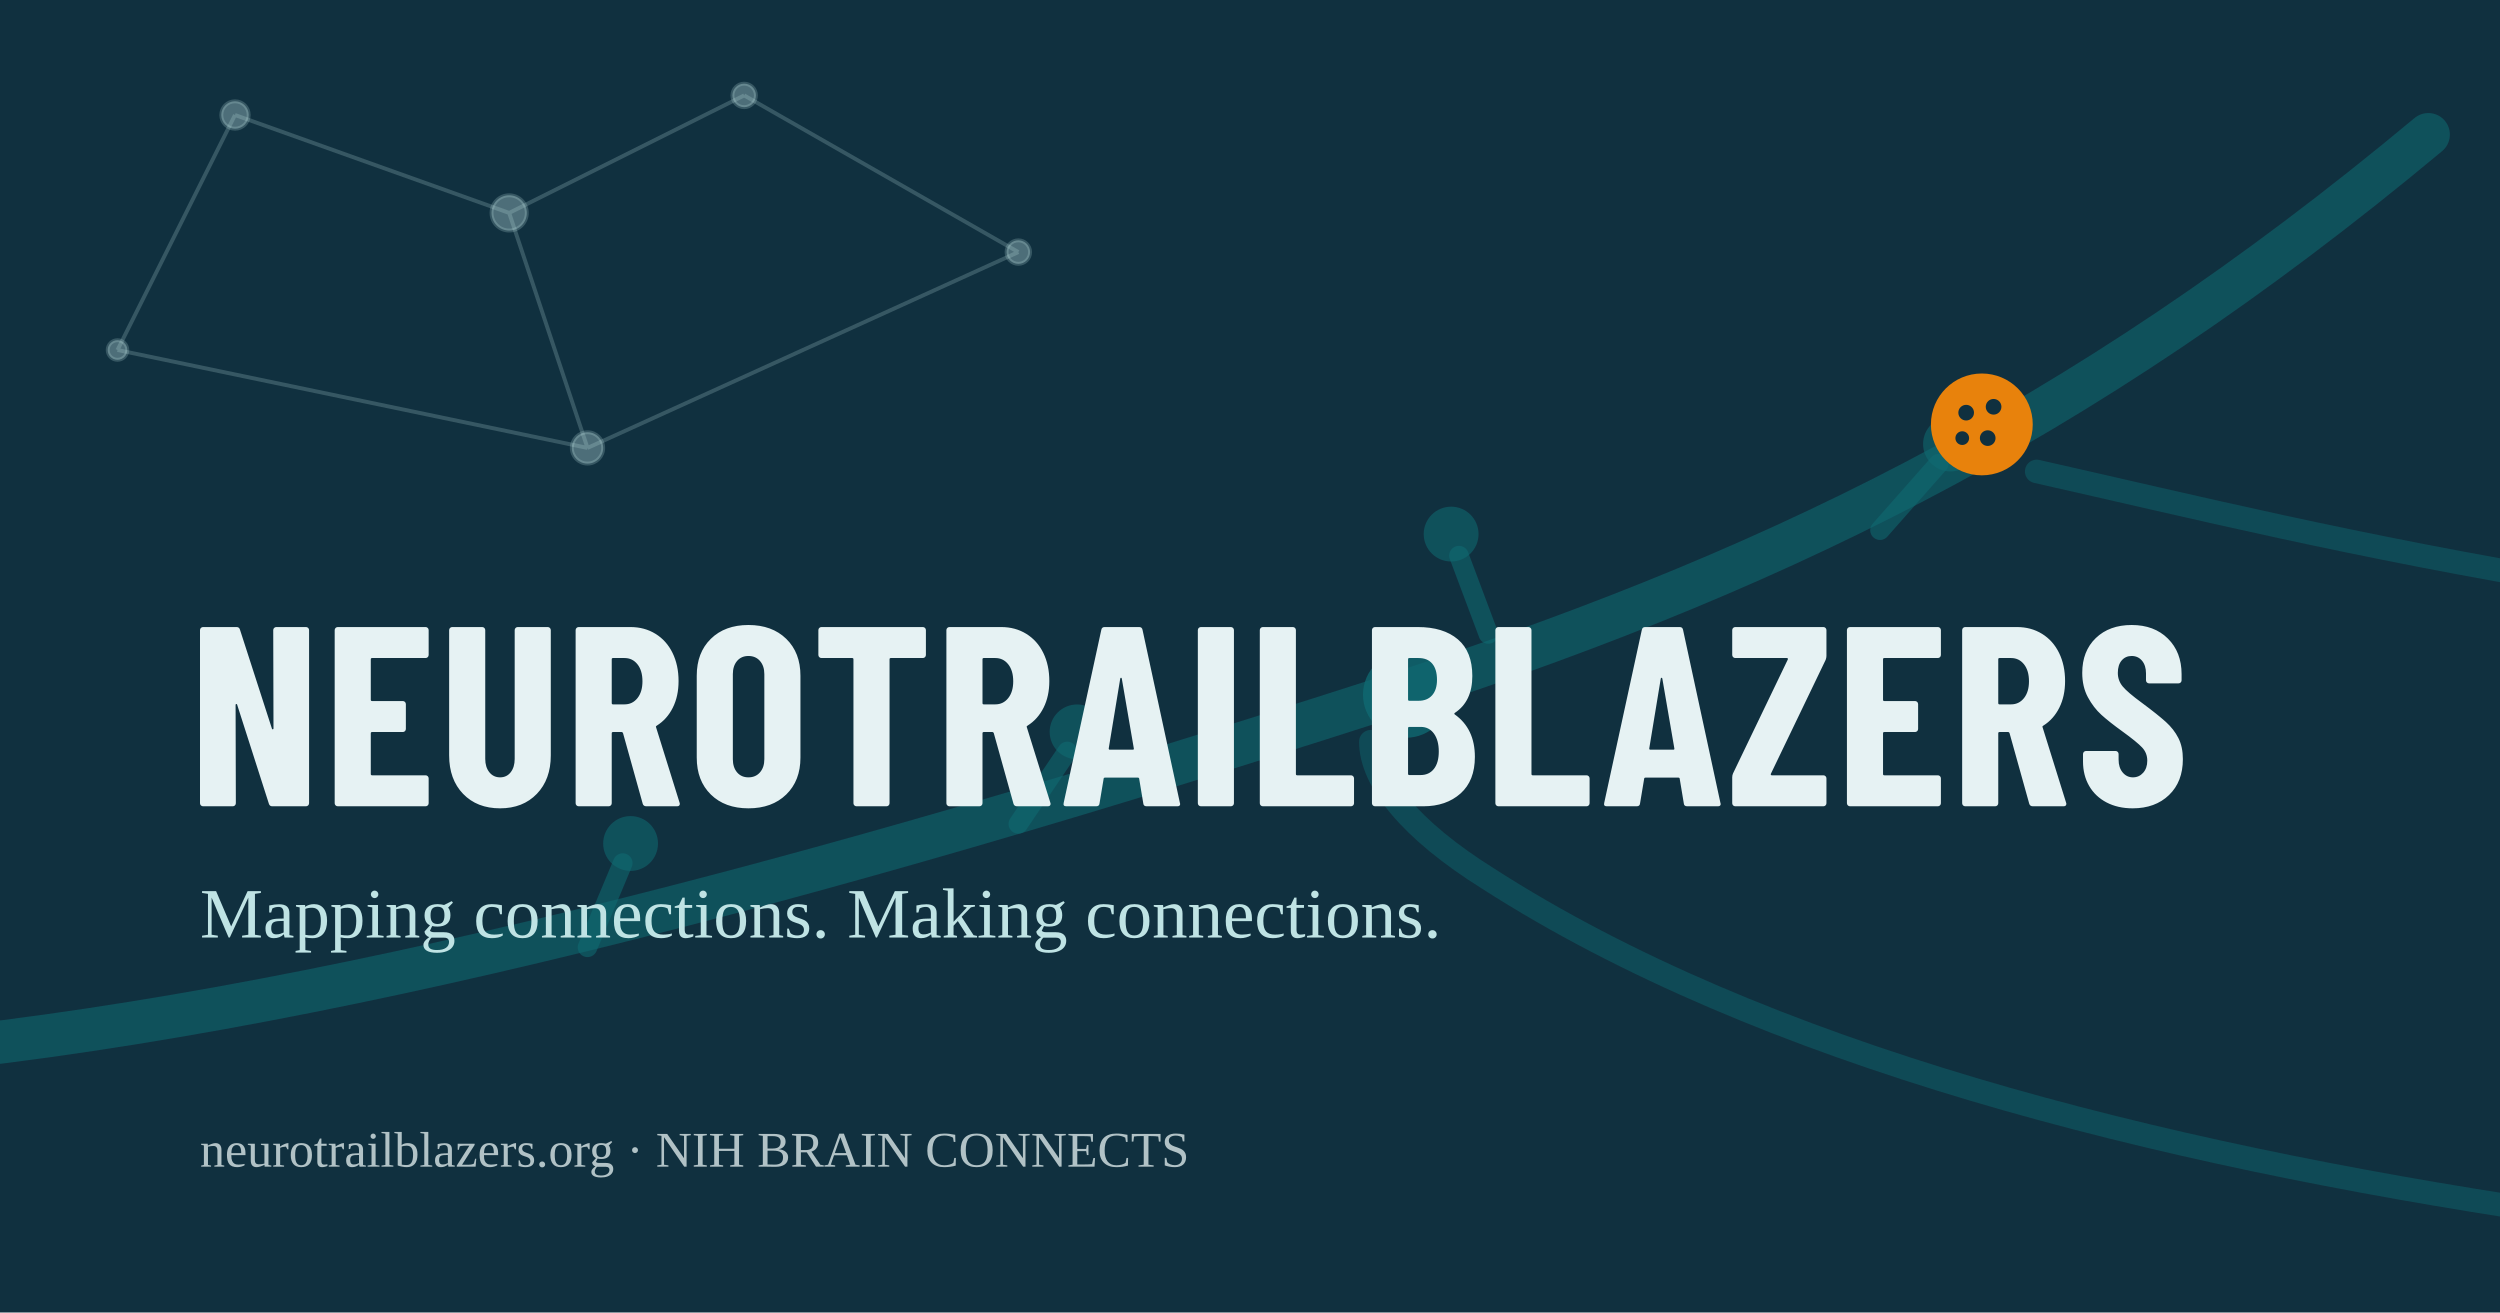
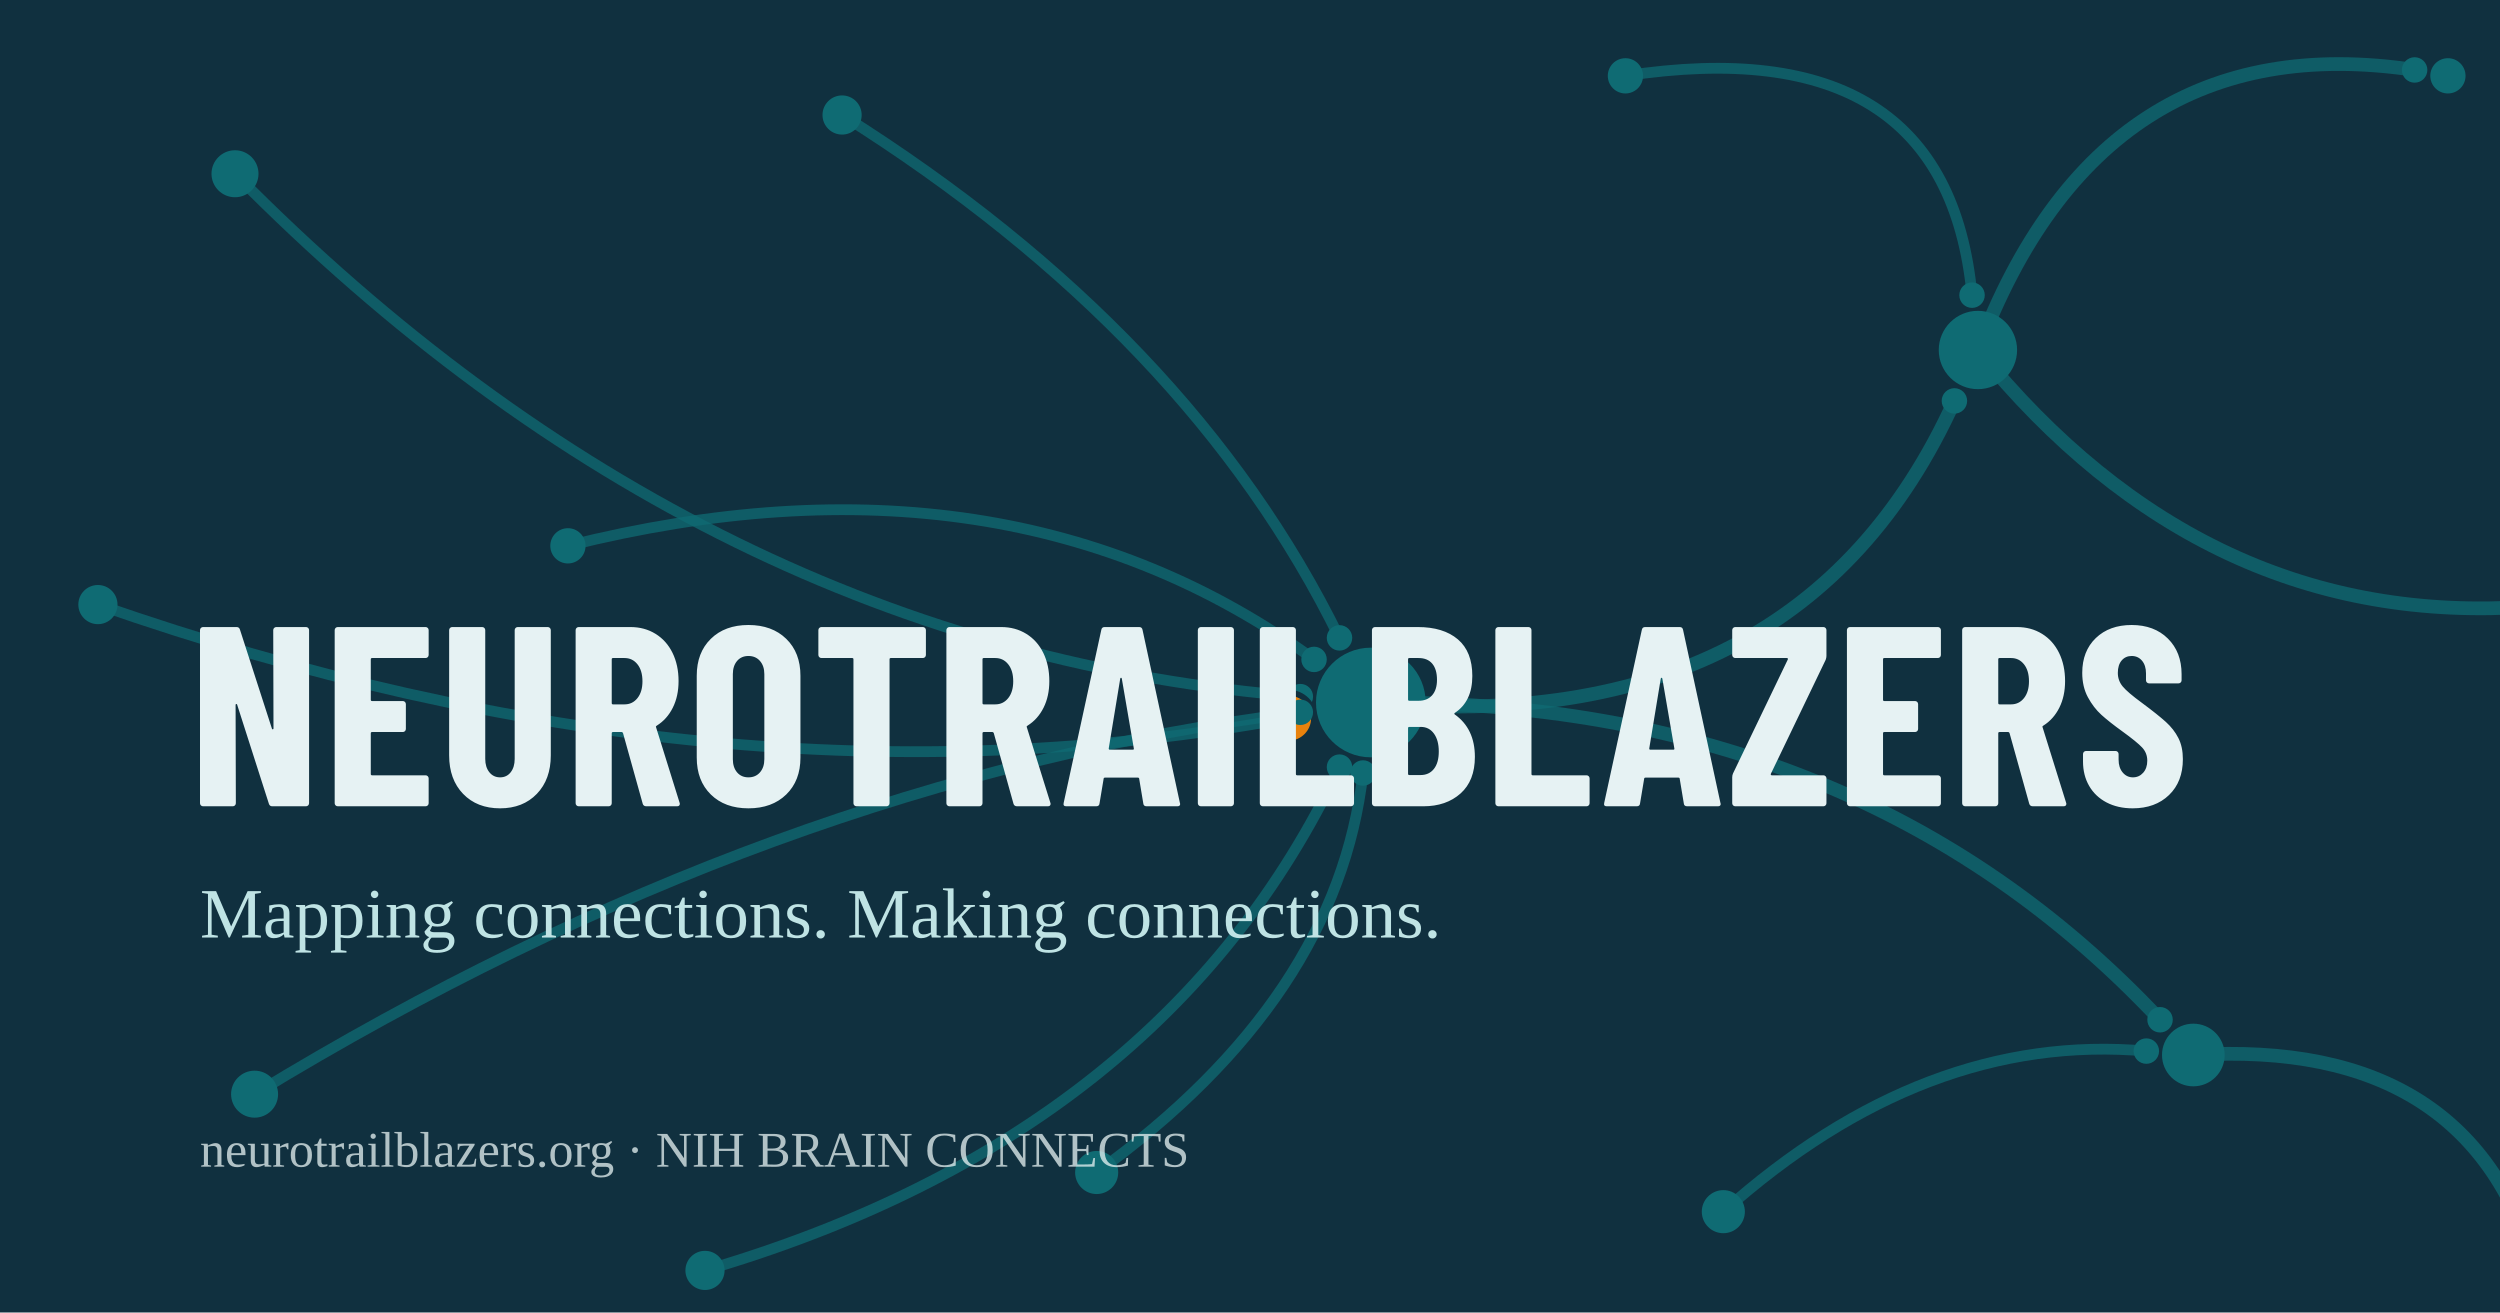
<svg xmlns="http://www.w3.org/2000/svg" viewBox="0 0 1200 630" width="1200" height="630" role="img" aria-label="NeuroTrailblazers social card">
  <rect width="1200" height="630" fill="#10303f" />
  <g transform="translate(0 -20) scale(0.94)">
-     <g fill="none" stroke="#0f6b73" stroke-opacity="0.9" stroke-linecap="round" stroke-linejoin="round">
-       <path d="M-60 560 C 160 540, 420 470, 700 380 C 900 316, 1060 240, 1240 90" stroke-width="22" stroke-opacity="0.55" />
-       <path d="M300 505 L 318 462" stroke-width="10" stroke-opacity="0.55" />
-       <circle cx="322" cy="452" r="14" fill="#0f6b73" fill-opacity="0.55" stroke="none" />
-       <path d="M520 442 L 545 405" stroke-width="10" stroke-opacity="0.55" />
-       <circle cx="550" cy="395" r="14" fill="#0f6b73" fill-opacity="0.55" stroke="none" />
-       <path d="M760 345 L 745 305" stroke-width="10" stroke-opacity="0.55" />
-       <circle cx="741" cy="294" r="14" fill="#0f6b73" fill-opacity="0.55" stroke="none" />
-       <path d="M960 292 L 990 258" stroke-width="10" stroke-opacity="0.55" />
-       <circle cx="996" cy="248" r="14" fill="#0f6b73" fill-opacity="0.55" stroke="none" />
-       <path d="M1300 640 C 1100 610, 900 560, 760 470 C 720 445, 700 420, 700 400" stroke-width="12" stroke-opacity="0.45" />
-       <path d="M1320 320 C 1200 300, 1120 280, 1040 262" stroke-width="12" stroke-opacity="0.45" />
+     <g fill="none" stroke="#0f6b73" stroke-opacity="0.75" stroke-linecap="round">
+       <path d="M120 110 Q 360 353 664 377" stroke-width="5.5" />
+       <path d="M50 330 Q 368 441 658 388" stroke-width="5.5" />
+       <path d="M130 580 Q 394 419 664 385" stroke-width="5.5" />
+       <path d="M360 670 Q 595 601 684 413" stroke-width="5.5" />
+       <path d="M430 80 Q 608 192 684 347" stroke-width="5.5" />
+       <path d="M560 620 Q 683 531 696 416" stroke-width="5.5" />
+       <path d="M290 300 Q 514 244 671 358" stroke-width="5.5" />
+       <path d="M700 380 Q 919 400 998 226" stroke-width="7" />
+       <path d="M700 380 Q 949 378 1103 542" stroke-width="7" />
+       <path d="M880 640 Q 983 548 1096 558" stroke-width="5.5" />
+       <path d="M830 60 Q 994 35 1007 172" stroke-width="5.5" />
+       <path d="M1010 200 Q 1073 33 1233 57" stroke-width="7" />
+       <path d="M1010 200 Q 1126 343 1292 331" stroke-width="7" />
+       <path d="M1120 560 Q 1264 551 1296 673" stroke-width="7" />
    </g>
-     <circle cx="1012" cy="238" r="26" fill="#e8820c" />
-     <circle cx="1004" cy="232" r="4" fill="#10303f" />
-     <circle cx="1018" cy="229" r="4" fill="#10303f" />
-     <circle cx="1015" cy="245" r="4" fill="#10303f" />
-     <circle cx="1002" cy="245" r="3.5" fill="#10303f" />
-     <circle cx="718" cy="376" r="22" fill="#0f6b73" fill-opacity="0.75" />
-     <g stroke="#bfe3e4" stroke-opacity="0.22" stroke-width="2" fill="#bfe3e4" fill-opacity="0.35">
-       <path d="M120 80 L 260 130 M260 130 L 380 70 M260 130 L 300 250 M120 80 L 60 200 M60 200 L 300 250 M380 70 L 520 150 M520 150 L 300 250" fill="none" />
-       <circle cx="120" cy="80" r="7" />
-       <circle cx="260" cy="130" r="9" />
-       <circle cx="380" cy="70" r="6" />
-       <circle cx="300" cy="250" r="8" />
-       <circle cx="60" cy="200" r="5" />
-       <circle cx="520" cy="150" r="6" />
-     </g>
+     <circle cx="700" cy="380" r="28" fill="#0f6b73" />
+     <circle cx="1010" cy="200" r="20" fill="#0f6b73" />
+     <circle cx="1120" cy="560" r="16" fill="#0f6b73" />
+     <circle cx="120" cy="110" r="12" fill="#0f6b73" />
+     <circle cx="50" cy="330" r="10" fill="#0f6b73" />
+     <circle cx="130" cy="580" r="12" fill="#0f6b73" />
+     <circle cx="360" cy="670" r="10" fill="#0f6b73" />
+     <circle cx="430" cy="80" r="10" fill="#0f6b73" />
+     <circle cx="560" cy="620" r="11" fill="#0f6b73" />
+     <circle cx="880" cy="640" r="11" fill="#0f6b73" />
+     <circle cx="1250" cy="60" r="9" fill="#0f6b73" />
+     <circle cx="1310" cy="330" r="10" fill="#0f6b73" />
+     <circle cx="290" cy="300" r="9" fill="#0f6b73" />
+     <circle cx="1300" cy="690" r="9" fill="#0f6b73" />
+     <circle cx="830" cy="60" r="9" fill="#0f6b73" />
+     <circle cx="664" cy="377" r="6.5" fill="#0f6b73" />
+     <circle cx="658" cy="388" r="13" fill="#e8820c" stroke="#10303f" stroke-width="3" />
+     <circle cx="664" cy="385" r="6.5" fill="#0f6b73" />
+     <circle cx="684" cy="413" r="6.5" fill="#0f6b73" />
+     <circle cx="684" cy="347" r="6.5" fill="#0f6b73" />
+     <circle cx="696" cy="416" r="6.5" fill="#0f6b73" />
+     <circle cx="671" cy="358" r="6.5" fill="#0f6b73" />
+     <circle cx="998" cy="226" r="6.5" fill="#0f6b73" />
+     <circle cx="1103" cy="542" r="6.5" fill="#0f6b73" />
+     <circle cx="1096" cy="558" r="6.5" fill="#0f6b73" />
+     <circle cx="1007" cy="172" r="6.5" fill="#0f6b73" />
+     <circle cx="1233" cy="57" r="6.5" fill="#0f6b73" />
+     <circle cx="1292" cy="331" r="6.5" fill="#0f6b73" />
+     <circle cx="1296" cy="673" r="6.5" fill="#0f6b73" />
  </g>
  <g transform="translate(96.00 300.00) scale(1.22905) translate(-4.40 70.80)">
    <path fill="#e6f2f3" d="M34.2 -70.0H45.8Q46.3 -70.0 46.65 -69.65Q47.0 -69.3 47.0 -68.8V-1.2Q47.0 -0.7 46.65 -0.35Q46.3 0.0 45.8 0.0H32.6Q31.6 0.0 31.3 -1.0L18.9 -39.7Q18.8 -40.0 18.55 -39.95Q18.3 -39.9 18.3 -39.6L18.4 -1.2Q18.4 -0.7 18.05 -0.35Q17.7 0.0 17.2 0.0H5.6Q5.1 0.0 4.75 -0.35Q4.4 -0.7 4.4 -1.2V-68.8Q4.4 -69.3 4.75 -69.65Q5.1 -70.0 5.6 -70.0H18.7Q19.7 -70.0 20.0 -69.0L32.5 -30.3Q32.6 -30.0 32.85 -30.05Q33.1 -30.1 33.1 -30.4L33.0 -68.8Q33.0 -69.3 33.35 -69.65Q33.7 -70.0 34.2 -70.0ZM92.5 -57.9H71.6Q71.1 -57.9 71.1 -57.4V-41.6Q71.1 -41.1 71.6 -41.1H83.6Q84.1 -41.1 84.45 -40.75Q84.8 -40.4 84.8 -39.9V-30.2Q84.8 -29.7 84.45 -29.35Q84.1 -29.0 83.6 -29.0H71.6Q71.1 -29.0 71.1 -28.5V-12.6Q71.1 -12.1 71.6 -12.1H92.5Q93 -12.1 93.35 -11.75Q93.7 -11.4 93.7 -10.9V-1.2Q93.7 -0.7 93.35 -0.35Q93 0.0 92.5 0.0H58.2Q57.7 0.0 57.35 -0.35Q57 -0.7 57 -1.2V-68.8Q57 -69.3 57.35 -69.65Q57.7 -70.0 58.2 -70.0H92.5Q93 -70.0 93.35 -69.65Q93.7 -69.3 93.7 -68.8V-59.1Q93.7 -58.6 93.35 -58.25Q93 -57.9 92.5 -57.9ZM101.7 -19.9V-68.8Q101.7 -69.3 102.05 -69.65Q102.4 -70.0 102.9 -70.0H114.6Q115.1 -70.0 115.45 -69.65Q115.8 -69.3 115.8 -68.8V-18.5Q115.8 -15.3 117.4 -13.3Q119 -11.3 121.6 -11.3Q124.2 -11.3 125.75 -13.3Q127.3 -15.3 127.3 -18.5V-68.8Q127.3 -69.3 127.65 -69.65Q128.0 -70.0 128.5 -70.0H140.2Q140.7 -70.0 141.05 -69.65Q141.4 -69.3 141.4 -68.8V-19.9Q141.4 -10.5 135.95 -4.85Q130.5 0.8 121.6 0.8Q112.6 0.8 107.15 -4.85Q101.7 -10.5 101.7 -19.9ZM177.3 -1.0 169.6 -28.6Q169.4 -29.0 169.1 -29.0H165.7Q165.2 -29.0 165.2 -28.5V-1.2Q165.2 -0.7 164.85 -0.35Q164.5 0.0 164.0 0.0H152.3Q151.8 0.0 151.45 -0.35Q151.1 -0.7 151.1 -1.2V-68.8Q151.1 -69.3 151.45 -69.65Q151.8 -70.0 152.3 -70.0H172.5Q178.0 -70.0 182.3 -67.35Q186.6 -64.7 188.95 -59.9Q191.3 -55.1 191.3 -48.9Q191.3 -43.0 189.05 -38.5Q186.8 -34.0 182.8 -31.5Q182.6 -31.4 182.5 -31.25Q182.4 -31.1 182.5 -30.9L191.7 -1.4L191.8 -1.0Q191.8 0.0 190.7 0.0H178.7Q177.6 0.0 177.3 -1.0ZM165.2 -57.4V-40.3Q165.2 -39.8 165.7 -39.8H170.2Q173.3 -39.8 175.25 -42.25Q177.2 -44.7 177.2 -48.8Q177.2 -53.0 175.25 -55.45Q173.3 -57.9 170.2 -57.9H165.7Q165.2 -57.9 165.2 -57.4ZM198.4 -19.0V-51.0Q198.4 -60.0 203.9 -65.4Q209.4 -70.8 218.6 -70.8Q227.8 -70.8 233.35 -65.4Q238.9 -60.0 238.9 -51.0V-19.0Q238.9 -10.0 233.35 -4.6Q227.8 0.8 218.6 0.8Q209.4 0.8 203.9 -4.6Q198.4 -10.0 198.4 -19.0ZM224.8 -18.4V-51.6Q224.8 -54.8 223.1 -56.75Q221.4 -58.7 218.6 -58.7Q215.8 -58.7 214.15 -56.75Q212.5 -54.8 212.5 -51.6V-18.4Q212.5 -15.2 214.15 -13.25Q215.8 -11.3 218.6 -11.3Q221.4 -11.3 223.1 -13.25Q224.8 -15.2 224.8 -18.4ZM287.9 -68.8V-59.1Q287.9 -58.6 287.55 -58.25Q287.2 -57.9 286.7 -57.9H274.2Q273.7 -57.9 273.7 -57.4V-1.2Q273.7 -0.7 273.35 -0.35Q273.0 0.0 272.5 0.0H260.8Q260.3 0.0 259.95 -0.35Q259.6 -0.7 259.6 -1.2V-57.4Q259.6 -57.9 259.1 -57.9H247.1Q246.6 -57.9 246.25 -58.25Q245.9 -58.6 245.9 -59.1V-68.8Q245.9 -69.3 246.25 -69.65Q246.6 -70.0 247.1 -70.0H286.7Q287.2 -70.0 287.55 -69.65Q287.9 -69.3 287.9 -68.8ZM322.1 -1.0 314.4 -28.6Q314.2 -29.0 313.9 -29.0H310.5Q310 -29.0 310 -28.5V-1.2Q310 -0.7 309.65 -0.35Q309.3 0.0 308.8 0.0H297.1Q296.6 0.0 296.25 -0.35Q295.9 -0.7 295.9 -1.2V-68.8Q295.9 -69.3 296.25 -69.65Q296.6 -70.0 297.1 -70.0H317.3Q322.8 -70.0 327.1 -67.35Q331.4 -64.7 333.75 -59.9Q336.1 -55.1 336.1 -48.9Q336.1 -43.0 333.85 -38.5Q331.6 -34.0 327.6 -31.5Q327.4 -31.4 327.3 -31.25Q327.2 -31.1 327.3 -30.9L336.5 -1.4L336.6 -1.0Q336.6 0.0 335.5 0.0H323.5Q322.4 0.0 322.1 -1.0ZM310 -57.4V-40.3Q310 -39.8 310.5 -39.8H315Q318.1 -39.8 320.05 -42.25Q322 -44.7 322 -48.8Q322 -53.0 320.05 -55.45Q318.1 -57.9 315 -57.9H310.5Q310 -57.9 310 -57.4ZM372.8 -1.1 371.2 -10.7Q371.2 -11.2 370.6 -11.2H357.9Q357.3 -11.2 357.3 -10.7L355.7 -1.1Q355.6 0.0 354.4 0.0H342.7Q341.4 0.0 341.7 -1.3L356.4 -68.9Q356.6 -70.0 357.7 -70.0H371.2Q372.3 -70.0 372.5 -68.9L387.1 -1.3L387.2 -0.9Q387.2 0.0 386.1 0.0H374.1Q372.9 0.0 372.8 -1.1ZM359.7 -22.1H368.7Q369.2 -22.1 369.1 -22.6L364.4 -49.9Q364.3 -50.2 364.1 -50.2Q363.9 -50.2 363.8 -49.9L359.3 -22.6Q359.3 -22.1 359.7 -22.1ZM394.1 -1.2V-68.8Q394.1 -69.3 394.45 -69.65Q394.8 -70.0 395.3 -70.0H407Q407.5 -70.0 407.85 -69.65Q408.2 -69.3 408.2 -68.8V-1.2Q408.2 -0.7 407.85 -0.35Q407.5 0.0 407 0.0H395.3Q394.8 0.0 394.45 -0.35Q394.1 -0.7 394.1 -1.2ZM418.3 -1.2V-68.8Q418.3 -69.3 418.65 -69.65Q419 -70.0 419.5 -70.0H431.2Q431.7 -70.0 432.05 -69.65Q432.4 -69.3 432.4 -68.8V-12.6Q432.4 -12.1 432.9 -12.1H453.9Q454.4 -12.1 454.75 -11.75Q455.1 -11.4 455.1 -10.9V-1.2Q455.1 -0.7 454.75 -0.35Q454.4 0.0 453.9 0.0H419.5Q419 0.0 418.65 -0.35Q418.3 -0.7 418.3 -1.2ZM482.2 0.0H463.3Q462.8 0.0 462.45 -0.35Q462.1 -0.7 462.1 -1.2V-68.8Q462.1 -69.3 462.45 -69.65Q462.8 -70.0 463.3 -70.0H480Q490 -70.0 495.65 -65.2Q501.3 -60.4 501.3 -50.9Q501.3 -41.0 494.5 -36.5Q494.1 -36.2 494.4 -35.9Q502.3 -30.3 502.3 -19.3Q502.3 -10.0 496.7 -5.0Q491.1 0.0 482.2 0.0ZM476.2 -57.4V-41.7Q476.2 -41.2 476.7 -41.2H480.3Q483.7 -41.2 485.6 -43.35Q487.5 -45.5 487.5 -49.4Q487.5 -53.5 485.65 -55.7Q483.8 -57.9 480.3 -57.9H476.7Q476.2 -57.9 476.2 -57.4ZM488.2 -21.4Q488.2 -25.8 486.3 -28.4Q484.4 -31.0 481.2 -31.0H476.7Q476.2 -31.0 476.2 -30.5V-12.7Q476.2 -12.2 476.7 -12.2H481.1Q484.4 -12.2 486.3 -14.6Q488.2 -17.0 488.2 -21.4ZM510.3 -1.2V-68.8Q510.3 -69.3 510.65 -69.65Q511 -70.0 511.5 -70.0H523.2Q523.7 -70.0 524.05 -69.65Q524.4 -69.3 524.4 -68.8V-12.6Q524.4 -12.1 524.9 -12.1H545.9Q546.4 -12.1 546.75 -11.75Q547.1 -11.4 547.1 -10.9V-1.2Q547.1 -0.7 546.75 -0.35Q546.4 0.0 545.9 0.0H511.5Q511 0.0 510.65 -0.35Q510.3 -0.7 510.3 -1.2ZM583.9 -1.1 582.3 -10.7Q582.3 -11.2 581.7 -11.2H569Q568.4 -11.2 568.4 -10.7L566.8 -1.1Q566.7 0.0 565.5 0.0H553.8Q552.5 0.0 552.8 -1.3L567.5 -68.9Q567.7 -70.0 568.8 -70.0H582.3Q583.4 -70.0 583.6 -68.9L598.2 -1.3L598.3 -0.9Q598.3 0.0 597.2 0.0H585.2Q584 0.0 583.9 -1.1ZM570.8 -22.1H579.8Q580.3 -22.1 580.2 -22.6L575.5 -49.9Q575.4 -50.2 575.2 -50.2Q575 -50.2 574.9 -49.9L570.4 -22.6Q570.4 -22.1 570.8 -22.1ZM602.8 -1.2V-11.3Q602.8 -12.1 603.1 -12.8L624.5 -57.3Q624.6 -57.6 624.5 -57.75Q624.4 -57.9 624.1 -57.9H604.0Q603.5 -57.9 603.15 -58.25Q602.8 -58.6 602.8 -59.1V-68.8Q602.8 -69.3 603.15 -69.65Q603.5 -70.0 604.0 -70.0H638.4Q638.9 -70.0 639.25 -69.65Q639.6 -69.3 639.6 -68.8V-58.7Q639.6 -58.0 639.3 -57.2L617.9 -12.7Q617.8 -12.4 617.9 -12.25Q618.0 -12.1 618.3 -12.1H638.4Q638.9 -12.1 639.25 -11.75Q639.6 -11.4 639.6 -10.9V-1.2Q639.6 -0.7 639.25 -0.35Q638.9 0.0 638.4 0.0H604.0Q603.5 0.0 603.15 -0.35Q602.8 -0.7 602.8 -1.2ZM683.1 -57.9H662.2Q661.7 -57.9 661.7 -57.4V-41.6Q661.7 -41.1 662.2 -41.1H674.2Q674.7 -41.1 675.05 -40.75Q675.4 -40.4 675.4 -39.9V-30.2Q675.4 -29.7 675.05 -29.35Q674.7 -29.0 674.2 -29.0H662.2Q661.7 -29.0 661.7 -28.5V-12.6Q661.7 -12.1 662.2 -12.1H683.1Q683.6 -12.1 683.95 -11.75Q684.3 -11.4 684.3 -10.9V-1.2Q684.3 -0.7 683.95 -0.35Q683.6 0.0 683.1 0.0H648.8Q648.3 0.0 647.95 -0.35Q647.6 -0.7 647.6 -1.2V-68.8Q647.6 -69.3 647.95 -69.65Q648.3 -70.0 648.8 -70.0H683.1Q683.6 -70.0 683.95 -69.65Q684.3 -69.3 684.3 -68.8V-59.1Q684.3 -58.6 683.95 -58.25Q683.6 -57.9 683.1 -57.9ZM718.8 -1.0 711.1 -28.6Q710.9 -29.0 710.6 -29.0H707.2Q706.7 -29.0 706.7 -28.5V-1.2Q706.7 -0.7 706.35 -0.35Q706.0 0.0 705.5 0.0H693.8Q693.3 0.0 692.95 -0.35Q692.6 -0.7 692.6 -1.2V-68.8Q692.6 -69.3 692.95 -69.65Q693.3 -70.0 693.8 -70.0H714.0Q719.5 -70.0 723.8 -67.35Q728.1 -64.7 730.45 -59.9Q732.8 -55.1 732.8 -48.9Q732.8 -43.0 730.55 -38.5Q728.3 -34.0 724.3 -31.5Q724.1 -31.4 724.0 -31.25Q723.9 -31.1 724.0 -30.9L733.2 -1.4L733.3 -1.0Q733.3 0.0 732.2 0.0H720.2Q719.1 0.0 718.8 -1.0ZM706.7 -57.4V-40.3Q706.7 -39.8 707.2 -39.8H711.7Q714.8 -39.8 716.75 -42.25Q718.7 -44.7 718.7 -48.8Q718.7 -53.0 716.75 -55.45Q714.8 -57.9 711.7 -57.9H707.2Q706.7 -57.9 706.7 -57.4ZM739.8 -17.5V-20.4Q739.8 -20.9 740.15 -21.25Q740.5 -21.6 741 -21.6H752.5Q753 -21.6 753.35 -21.25Q753.7 -20.9 753.7 -20.4V-18.2Q753.7 -15.1 755.3 -13.2Q756.9 -11.3 759.3 -11.3Q761.7 -11.3 763.3 -13.1Q764.9 -14.9 764.9 -17.8Q764.9 -20.8 762.9 -22.95Q760.9 -25.1 755.1 -29.3Q750.1 -32.9 747.0 -35.7Q743.9 -38.5 741.7 -42.6Q739.5 -46.7 739.5 -52.1Q739.5 -60.6 744.8 -65.7Q750.1 -70.8 758.8 -70.8Q767.6 -70.8 772.95 -65.5Q778.3 -60.2 778.3 -51.6V-49.2Q778.3 -48.7 777.95 -48.35Q777.6 -48.0 777.1 -48.0H765.6Q765.1 -48.0 764.75 -48.35Q764.4 -48.7 764.4 -49.2V-51.9Q764.4 -55.0 762.85 -56.85Q761.3 -58.7 758.8 -58.7Q756.4 -58.7 754.9 -56.95Q753.4 -55.2 753.4 -52.1Q753.4 -49.1 755.3 -46.8Q757.2 -44.5 762.8 -40.4Q769 -35.8 772.15 -32.95Q775.3 -30.1 777.05 -26.65Q778.8 -23.2 778.8 -18.4Q778.8 -9.6 773.4 -4.4Q768 0.8 759.2 0.8Q753.4 0.8 749.0 -1.5Q744.6 -3.8 742.2 -7.95Q739.8 -12.1 739.8 -17.5Z" />
  </g>
  <text x="96" y="450" font-family="Source Sans 3, Segoe UI, Arial, sans-serif" font-size="34" fill="#bfe3e4">Mapping connections. Making connections.</text>
  <text x="96" y="560" font-family="Source Sans 3, Segoe UI, Arial, sans-serif" font-size="24" fill="#e6f2f3" fill-opacity="0.75">neurotrailblazers.org · NIH BRAIN CONNECTS</text>
</svg>
